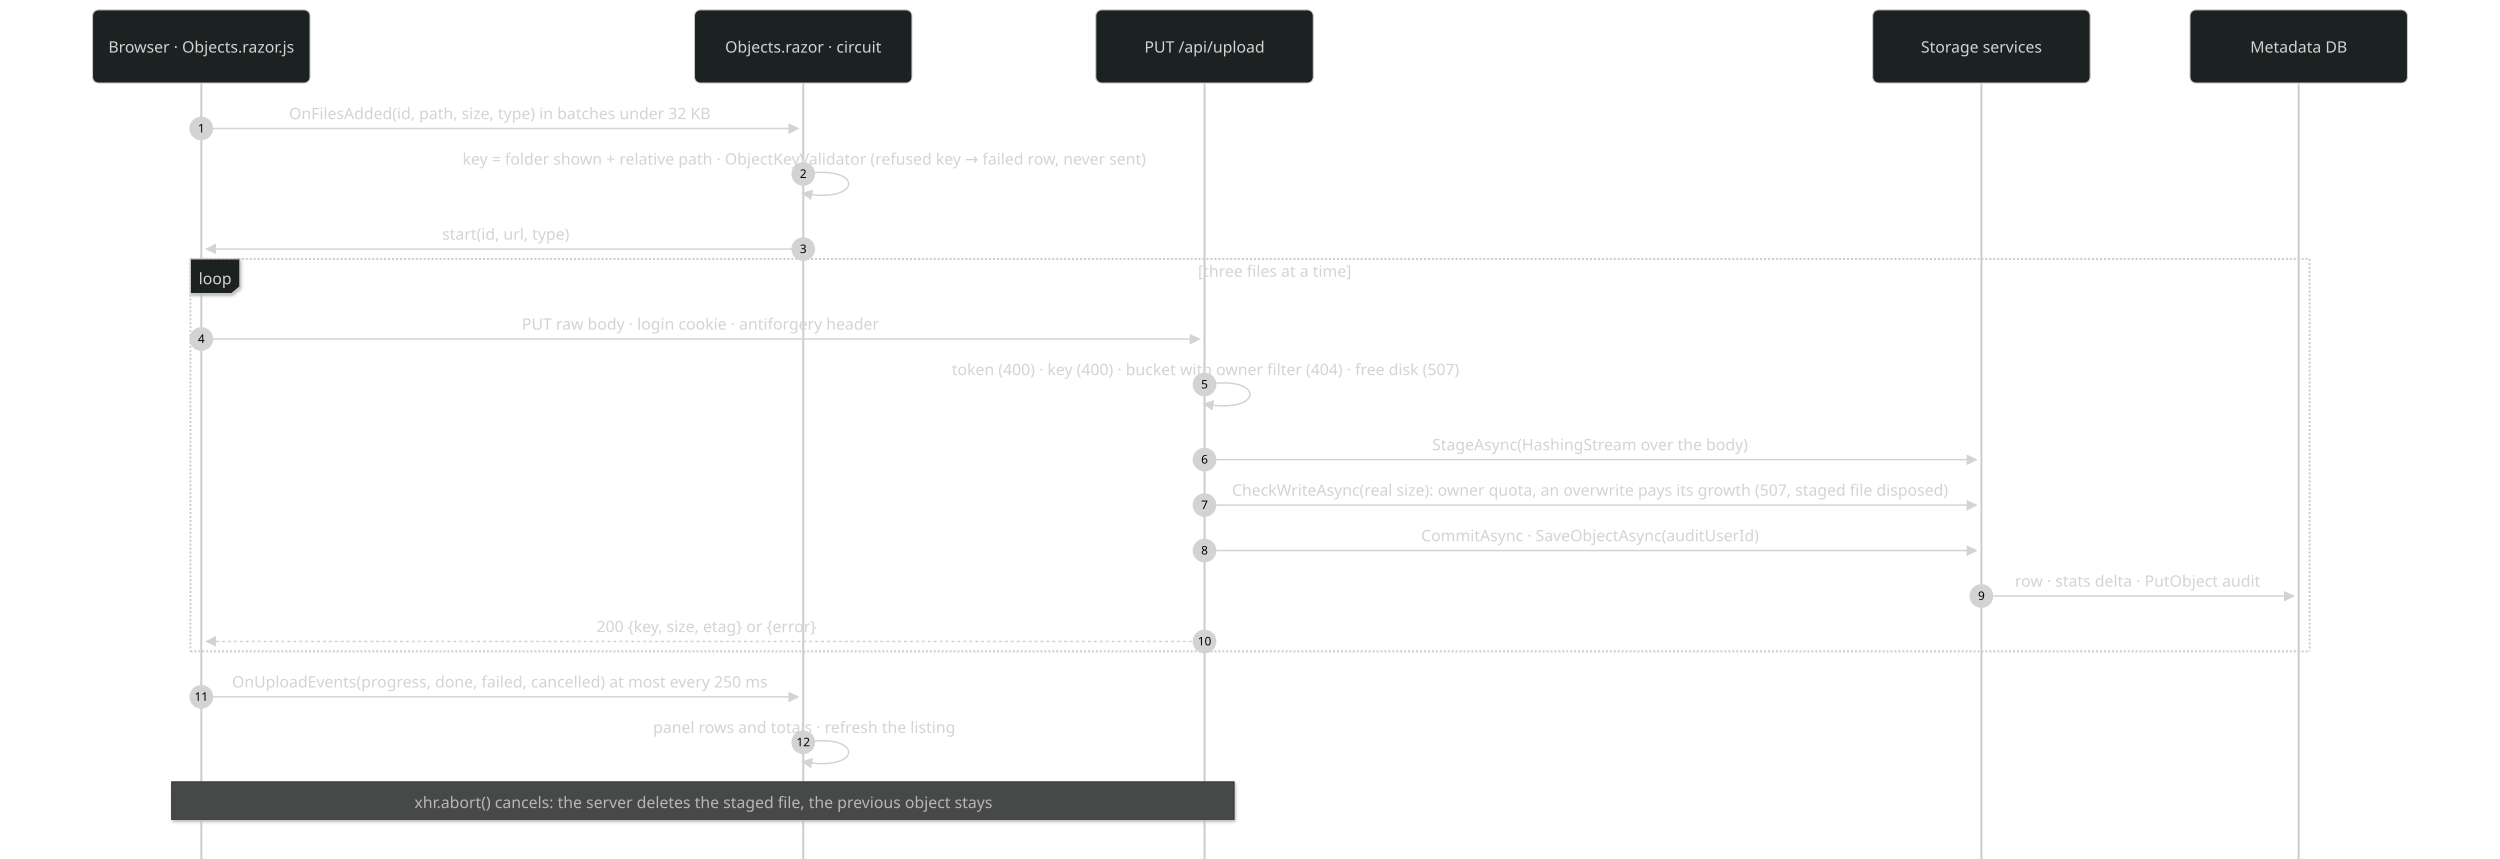
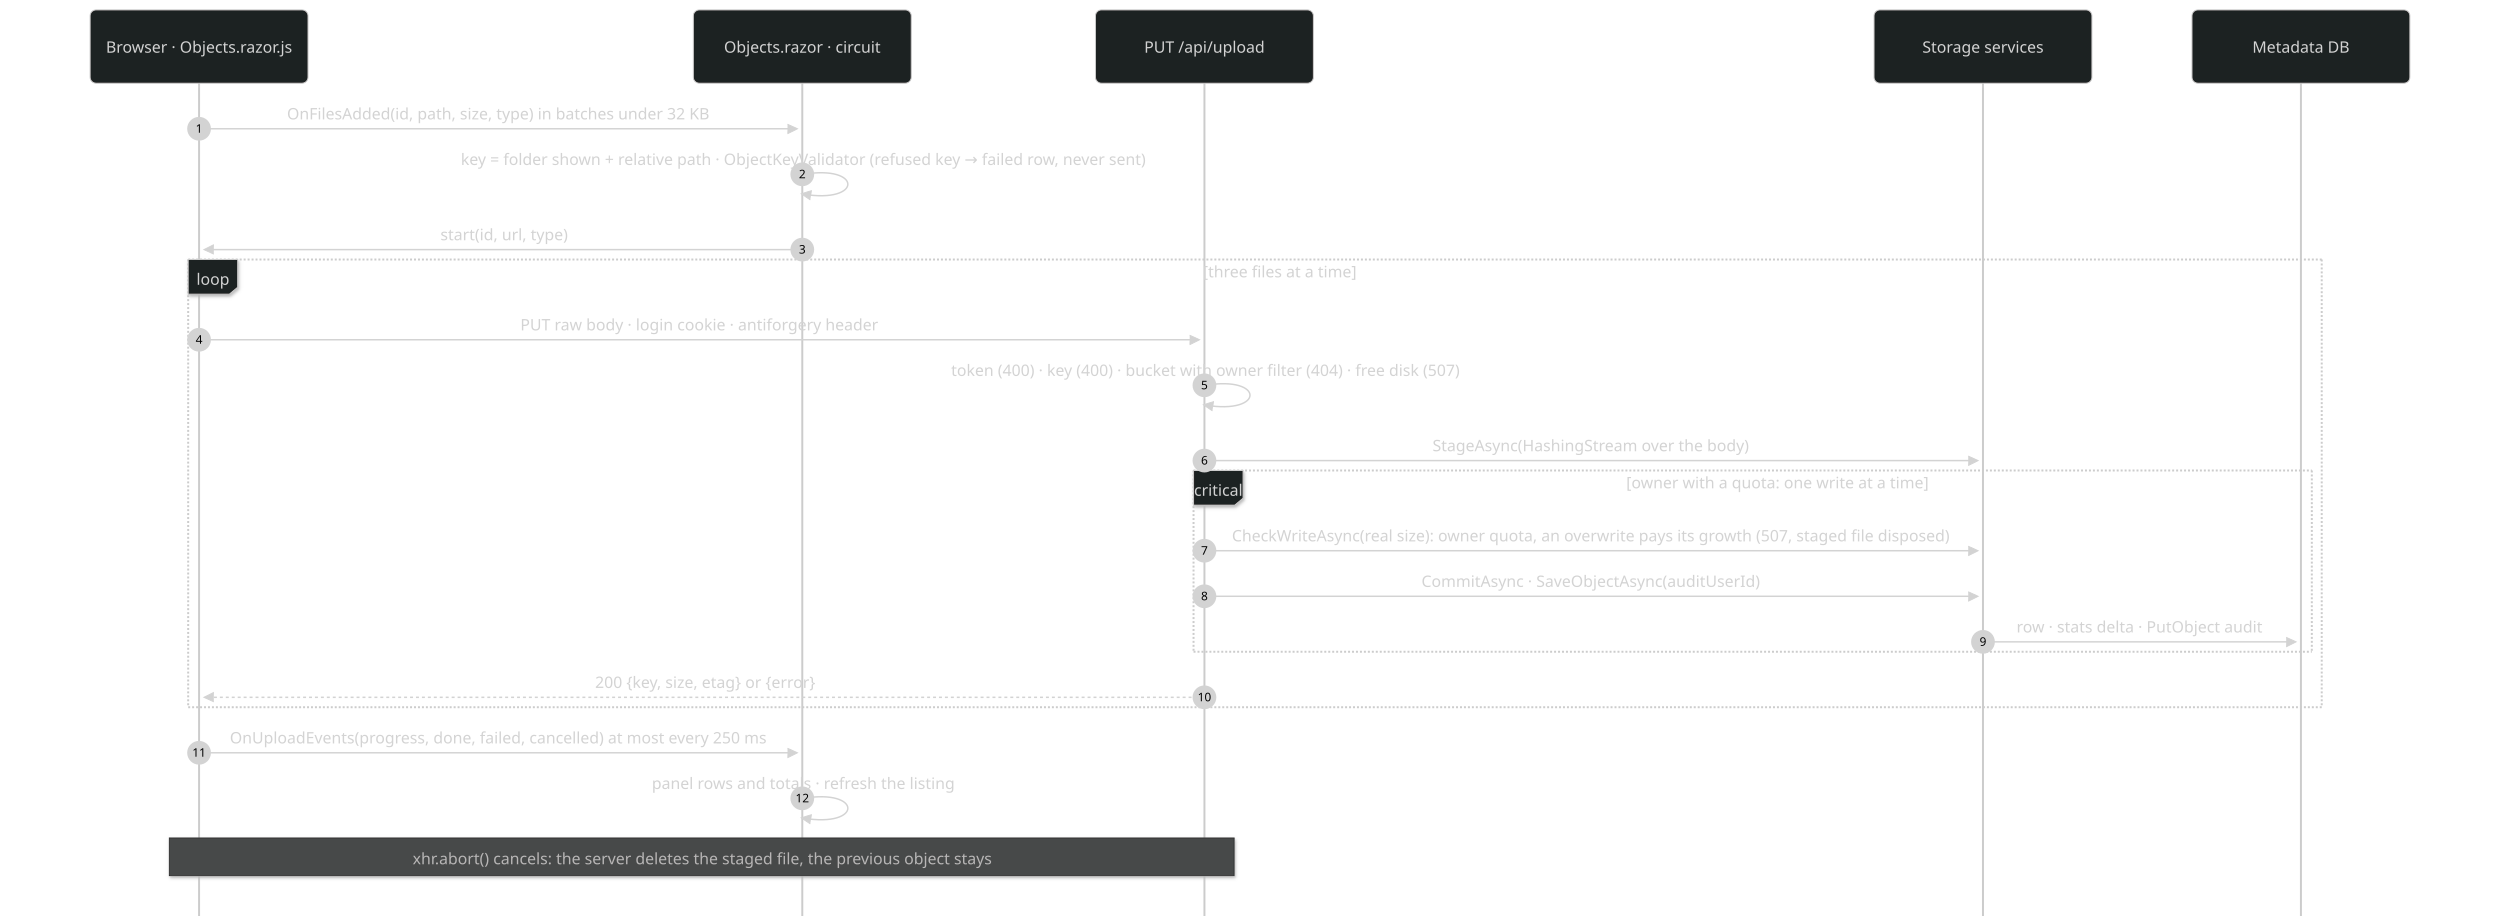
- <svg xmlns="http://www.w3.org/2000/svg" id="my-svg" width="2442" height="839" viewBox="-50 -10 2442 869" role="graphics-document document" aria-roledescription="sequence" style="background-color: rgb(13, 17, 23);">
+ <svg xmlns="http://www.w3.org/2000/svg" id="my-svg" width="2442" height="894" viewBox="-50 -10 2442 924" role="graphics-document document" aria-roledescription="sequence" style="background-color: rgb(13, 17, 23);">
  <g>
    <line id="actor4" x1="2232" y1="74" x2="2232" y2="2000" class="actor-line 200" stroke-width="0.5px" stroke="#999" name="DB" data-et="life-line" data-id="DB" />
    <g id="root-4" data-look="neo" data-et="participant" data-type="participant" data-id="DB">
      <rect x="2122" y="0" fill="#eaeaea" stroke="#666" width="220" height="74" name="DB" rx="6" ry="6" class="actor actor-top" data-look="neo" filter="url(#my-svg-drop-shadow)" />
      <text x="2232" y="37" dominant-baseline="central" alignment-baseline="central" class="actor actor-box" style="text-anchor: middle; font-size: 16px; font-weight: 400; font-family: system-ui, sans-serif;">
        <tspan x="2232" dy="0">Metadata DB</tspan>
      </text>
    </g>
  </g>
  <g>
    <line id="actor3" x1="1911" y1="74" x2="1911" y2="2000" class="actor-line 200" stroke-width="0.5px" stroke="#999" name="S" data-et="life-line" data-id="S" />
    <g id="root-3" data-look="neo" data-et="participant" data-type="participant" data-id="S">
      <rect x="1801" y="0" fill="#eaeaea" stroke="#666" width="220" height="74" name="S" rx="6" ry="6" class="actor actor-top" data-look="neo" filter="url(#my-svg-drop-shadow)" />
      <text x="1911" y="37" dominant-baseline="central" alignment-baseline="central" class="actor actor-box" style="text-anchor: middle; font-size: 16px; font-weight: 400; font-family: system-ui, sans-serif;">
        <tspan x="1911" dy="0">Storage services</tspan>
      </text>
    </g>
  </g>
  <g>
    <line id="actor2" x1="1125" y1="74" x2="1125" y2="2000" class="actor-line 200" stroke-width="0.5px" stroke="#999" name="U" data-et="life-line" data-id="U" />
    <g id="root-2" data-look="neo" data-et="participant" data-type="participant" data-id="U">
      <rect x="1015" y="0" fill="#eaeaea" stroke="#666" width="220" height="74" name="U" rx="6" ry="6" class="actor actor-top" data-look="neo" filter="url(#my-svg-drop-shadow)" />
      <text x="1125" y="37" dominant-baseline="central" alignment-baseline="central" class="actor actor-box" style="text-anchor: middle; font-size: 16px; font-weight: 400; font-family: system-ui, sans-serif;">
        <tspan x="1125" dy="0">PUT /api/upload</tspan>
      </text>
    </g>
  </g>
  <g>
    <line id="actor1" x1="719" y1="74" x2="719" y2="2000" class="actor-line 200" stroke-width="0.5px" stroke="#999" name="P" data-et="life-line" data-id="P" />
    <g id="root-1" data-look="neo" data-et="participant" data-type="participant" data-id="P">
      <rect x="609" y="0" fill="#eaeaea" stroke="#666" width="220" height="74" name="P" rx="6" ry="6" class="actor actor-top" data-look="neo" filter="url(#my-svg-drop-shadow)" />
      <text x="719" y="37" dominant-baseline="central" alignment-baseline="central" class="actor actor-box" style="text-anchor: middle; font-size: 16px; font-weight: 400; font-family: system-ui, sans-serif;">
        <tspan x="719" dy="0">Objects.razor · circuit</tspan>
      </text>
    </g>
  </g>
  <g>
    <line id="actor0" x1="110" y1="74" x2="110" y2="2000" class="actor-line 200" stroke-width="0.5px" stroke="#999" name="B" data-et="life-line" data-id="B" />
    <g id="root-0" data-look="neo" data-et="participant" data-type="participant" data-id="B">
      <rect x="0" y="0" fill="#eaeaea" stroke="#666" width="220" height="74" name="B" rx="6" ry="6" class="actor actor-top" data-look="neo" filter="url(#my-svg-drop-shadow)" />
      <text x="110" y="37" dominant-baseline="central" alignment-baseline="central" class="actor actor-box" style="text-anchor: middle; font-size: 16px; font-weight: 400; font-family: system-ui, sans-serif;">
        <tspan x="110" dy="0">Browser · Objects.razor.js</tspan>
      </text>
    </g>
  </g>
  <style>#my-svg{font-size:16px;fill:#ccc;}@keyframes edge-animation-frame{from{stroke-dashoffset:0;}}@keyframes dash{to{stroke-dashoffset:0;}}#my-svg .edge-animation-slow{stroke-dasharray:9,5!important;stroke-dashoffset:900;animation:dash 50s linear infinite;stroke-linecap:round;}#my-svg .edge-animation-fast{stroke-dasharray:9,5!important;stroke-dashoffset:900;animation:dash 20s linear infinite;stroke-linecap:round;}#my-svg .error-icon{fill:#a44141;}#my-svg .error-text{fill:#ddd;stroke:#ddd;}#my-svg .edge-thickness-normal{stroke-width:1px;}#my-svg .edge-thickness-thick{stroke-width:3.5px;}#my-svg .edge-pattern-solid{stroke-dasharray:0;}#my-svg .edge-thickness-invisible{stroke-width:0;fill:none;}#my-svg .edge-pattern-dashed{stroke-dasharray:3;}#my-svg .edge-pattern-dotted{stroke-dasharray:2;}#my-svg .marker{fill:lightgrey;stroke:lightgrey;}#my-svg .marker.cross{stroke:lightgrey;}#my-svg svg{font-size:16px;}#my-svg p{margin:0;}#my-svg .actor{stroke:#ccc;fill:#1f2020;stroke-width:1;}#my-svg rect.actor.outer-path[data-look="neo"]{filter:drop-shadow( 1px 2px 2px rgba(185,185,185,1));}#my-svg rect.note[data-look="neo"]{stroke:hsl(180, 0%, 18.353%);fill:hsl(180, 1.587%, 28.353%);filter:drop-shadow( 1px 2px 2px rgba(185,185,185,1));}#my-svg text.actor&gt;tspan{fill:lightgrey;stroke:none;}#my-svg .actor-line{stroke:#ccc;}#my-svg .innerArc{stroke-width:1.5;stroke-dasharray:none;}#my-svg .messageLine0{stroke-width:1.5;stroke-dasharray:none;stroke:lightgrey;}#my-svg .messageLine1{stroke-width:1.5;stroke-dasharray:2,2;stroke:lightgrey;}#my-svg [id$="-arrowhead"] path{fill:lightgrey;stroke:lightgrey;}#my-svg .sequenceNumber{fill:black;}#my-svg [id$="-sequencenumber"]{fill:lightgrey;}#my-svg [id$="-crosshead"] path{fill:lightgrey;stroke:lightgrey;}#my-svg .messageText{fill:lightgrey;stroke:none;}#my-svg .labelBox{stroke:#ccc;fill:#1f2020;filter:drop-shadow( 1px 2px 2px rgba(185,185,185,1));}#my-svg .labelText,#my-svg .labelText&gt;tspan{fill:lightgrey;stroke:none;}#my-svg .loopText,#my-svg .loopText&gt;tspan{fill:lightgrey;stroke:none;}#my-svg .sectionTitle,#my-svg .sectionTitle&gt;tspan{fill:lightgrey;stroke:none;}#my-svg .loopLine{stroke-width:2px;stroke-dasharray:2,2;stroke:#ccc;fill:#ccc;}#my-svg .note{stroke:hsl(180, 0%, 18.353%);fill:hsl(180, 1.587%, 28.353%);}#my-svg .noteText,#my-svg .noteText&gt;tspan{fill:rgb(183.848, 181.552, 181.552);stroke:none;}#my-svg .activation0{fill:hsl(180, 1.587%, 28.353%);stroke:#ccc;}#my-svg .activation1{fill:hsl(180, 1.587%, 28.353%);stroke:#ccc;}#my-svg .activation2{fill:hsl(180, 1.587%, 28.353%);stroke:#ccc;}#my-svg .actorPopupMenu{position:absolute;}#my-svg .actorPopupMenuPanel{position:absolute;fill:#1f2020;box-shadow:0px 8px 16px 0px rgba(0,0,0,0.2);filter:drop-shadow(3px 5px 2px rgb(0 0 0 / 0.4));}#my-svg .actor-man circle,#my-svg line{fill:#1f2020;stroke-width:2px;}#my-svg g rect.rect{filter:drop-shadow( 1px 2px 2px rgba(185,185,185,1));stroke:#ccc;}#my-svg .node .neo-node{stroke:#ccc;}#my-svg [data-look="neo"].node rect,#my-svg [data-look="neo"].cluster rect,#my-svg [data-look="neo"].node polygon{stroke:url(#my-svg-gradient);filter:drop-shadow( 1px 2px 2px rgba(185,185,185,1));}#my-svg [data-look="neo"].swimlane.cluster rect{filter:none;}#my-svg [data-look="neo"].node path{stroke:url(#my-svg-gradient);stroke-width:1px;}#my-svg [data-look="neo"].node .outer-path{filter:drop-shadow( 1px 2px 2px rgba(185,185,185,1));}#my-svg [data-look="neo"].node .neo-line path{stroke:#ccc;filter:none;}#my-svg [data-look="neo"].node circle{stroke:url(#my-svg-gradient);filter:drop-shadow( 1px 2px 2px rgba(185,185,185,1));}#my-svg [data-look="neo"].node circle .state-start{fill:#000000;}#my-svg [data-look="neo"].icon-shape .icon{fill:url(#my-svg-gradient);filter:drop-shadow( 1px 2px 2px rgba(185,185,185,1));}#my-svg [data-look="neo"].icon-shape .icon-neo path{stroke:url(#my-svg-gradient);filter:drop-shadow( 1px 2px 2px rgba(185,185,185,1));}#my-svg :root{--mermaid-font-family:system-ui,sans-serif;}</style>
  <g />
  <defs>
    <symbol id="my-svg-computer" width="24" height="24">
      <path transform="scale(.5)" d="M2 2v13h20v-13h-20zm18 11h-16v-9h16v9zm-10.228 6l.466-1h3.524l.467 1h-4.457zm14.228 3h-24l2-6h2.104l-1.33 4h18.45l-1.297-4h2.073l2 6zm-5-10h-14v-7h14v7z" />
    </symbol>
  </defs>
  <defs>
    <symbol id="my-svg-database" fill-rule="evenodd" clip-rule="evenodd">
      <path transform="scale(.5)" d="M12.258.001l.256.004.255.005.253.008.251.01.249.012.247.015.246.016.242.019.241.02.239.023.236.024.233.027.231.028.229.031.225.032.223.034.22.036.217.038.214.04.211.041.208.043.205.045.201.046.198.048.194.05.191.051.187.053.183.054.18.056.175.057.172.059.168.06.163.061.16.063.155.064.15.066.074.033.073.033.071.034.07.034.069.035.068.035.067.035.066.035.064.036.064.036.062.036.06.036.06.037.058.037.058.037.055.038.055.038.053.038.052.038.051.039.05.039.048.039.047.039.045.04.044.04.043.04.041.04.04.041.039.041.037.041.036.041.034.041.033.042.032.042.03.042.029.042.027.042.026.043.024.043.023.043.021.043.02.043.018.044.017.043.015.044.013.044.012.044.011.045.009.044.007.045.006.045.004.045.002.045.001.045v17l-.001.045-.002.045-.004.045-.006.045-.007.045-.009.044-.011.045-.012.044-.013.044-.015.044-.017.043-.018.044-.02.043-.021.043-.023.043-.024.043-.026.043-.027.042-.029.042-.03.042-.032.042-.033.042-.034.041-.036.041-.037.041-.039.041-.04.041-.041.04-.043.04-.044.04-.045.04-.047.039-.048.039-.05.039-.051.039-.052.038-.053.038-.055.038-.055.038-.058.037-.058.037-.06.037-.06.036-.062.036-.064.036-.064.036-.066.035-.067.035-.068.035-.069.035-.07.034-.071.034-.073.033-.074.033-.15.066-.155.064-.16.063-.163.061-.168.06-.172.059-.175.057-.18.056-.183.054-.187.053-.191.051-.194.05-.198.048-.201.046-.205.045-.208.043-.211.041-.214.04-.217.038-.22.036-.223.034-.225.032-.229.031-.231.028-.233.027-.236.024-.239.023-.241.02-.242.019-.246.016-.247.015-.249.012-.251.01-.253.008-.255.005-.256.004-.258.001-.258-.001-.256-.004-.255-.005-.253-.008-.251-.01-.249-.012-.247-.015-.245-.016-.243-.019-.241-.02-.238-.023-.236-.024-.234-.027-.231-.028-.228-.031-.226-.032-.223-.034-.22-.036-.217-.038-.214-.04-.211-.041-.208-.043-.204-.045-.201-.046-.198-.048-.195-.05-.19-.051-.187-.053-.184-.054-.179-.056-.176-.057-.172-.059-.167-.06-.164-.061-.159-.063-.155-.064-.151-.066-.074-.033-.072-.033-.072-.034-.07-.034-.069-.035-.068-.035-.067-.035-.066-.035-.064-.036-.063-.036-.062-.036-.061-.036-.06-.037-.058-.037-.057-.037-.056-.038-.055-.038-.053-.038-.052-.038-.051-.039-.049-.039-.049-.039-.046-.039-.046-.04-.044-.04-.043-.04-.041-.04-.04-.041-.039-.041-.037-.041-.036-.041-.034-.041-.033-.042-.032-.042-.03-.042-.029-.042-.027-.042-.026-.043-.024-.043-.023-.043-.021-.043-.02-.043-.018-.044-.017-.043-.015-.044-.013-.044-.012-.044-.011-.045-.009-.044-.007-.045-.006-.045-.004-.045-.002-.045-.001-.045v-17l.001-.045.002-.045.004-.045.006-.045.007-.045.009-.044.011-.045.012-.044.013-.044.015-.044.017-.043.018-.044.02-.043.021-.043.023-.043.024-.043.026-.043.027-.042.029-.042.03-.042.032-.042.033-.042.034-.041.036-.041.037-.041.039-.041.04-.041.041-.04.043-.04.044-.04.046-.04.046-.039.049-.039.049-.039.051-.039.052-.038.053-.038.055-.038.056-.038.057-.037.058-.037.06-.037.061-.036.062-.036.063-.036.064-.036.066-.035.067-.035.068-.035.069-.035.07-.034.072-.034.072-.033.074-.033.151-.066.155-.064.159-.063.164-.061.167-.06.172-.059.176-.057.179-.056.184-.054.187-.053.19-.051.195-.05.198-.048.201-.046.204-.045.208-.043.211-.041.214-.04.217-.038.22-.036.223-.034.226-.032.228-.031.231-.028.234-.027.236-.024.238-.023.241-.02.243-.019.245-.016.247-.015.249-.012.251-.01.253-.008.255-.005.256-.004.258-.001.258.001zm-9.258 20.499v.01l.001.021.003.021.004.022.005.021.006.022.007.022.009.023.01.022.011.023.012.023.013.023.015.023.016.024.017.023.018.024.019.024.021.024.022.025.023.024.024.025.052.049.056.05.061.051.066.051.07.051.075.051.079.052.084.052.088.052.092.052.097.052.102.051.105.052.11.052.114.051.119.051.123.051.127.05.131.05.135.05.139.048.144.049.147.047.152.047.155.047.16.045.163.045.167.043.171.043.176.041.178.041.183.039.187.039.19.037.194.035.197.035.202.033.204.031.209.03.212.029.216.027.219.025.222.024.226.021.23.02.233.018.236.016.24.015.243.012.246.01.249.008.253.005.256.004.259.001.26-.001.257-.004.254-.005.25-.008.247-.011.244-.012.241-.014.237-.016.233-.018.231-.021.226-.021.224-.024.22-.026.216-.027.212-.028.21-.031.205-.031.202-.034.198-.034.194-.036.191-.037.187-.039.183-.04.179-.04.175-.042.172-.043.168-.044.163-.045.16-.046.155-.046.152-.047.148-.048.143-.049.139-.049.136-.05.131-.05.126-.05.123-.051.118-.052.114-.051.11-.052.106-.052.101-.052.096-.052.092-.052.088-.053.083-.051.079-.052.074-.052.07-.051.065-.051.06-.051.056-.05.051-.05.023-.024.023-.025.021-.024.02-.024.019-.024.018-.024.017-.024.015-.023.014-.024.013-.023.012-.023.01-.023.01-.022.008-.022.006-.022.006-.022.004-.022.004-.021.001-.021.001-.021v-4.127l-.077.055-.08.053-.083.054-.085.053-.087.052-.09.052-.093.051-.095.05-.097.05-.1.049-.102.049-.105.048-.106.047-.109.047-.111.046-.114.045-.115.045-.118.044-.12.043-.122.042-.124.042-.126.041-.128.04-.13.04-.132.038-.134.038-.135.037-.138.037-.139.035-.142.035-.143.034-.144.033-.147.032-.148.031-.15.03-.151.03-.153.029-.154.027-.156.027-.158.026-.159.025-.161.024-.162.023-.163.022-.165.021-.166.02-.167.019-.169.018-.169.017-.171.016-.173.015-.173.014-.175.013-.175.012-.177.011-.178.01-.179.008-.179.008-.181.006-.182.005-.182.004-.184.003-.184.002h-.37l-.184-.002-.184-.003-.182-.004-.182-.005-.181-.006-.179-.008-.179-.008-.178-.01-.176-.011-.176-.012-.175-.013-.173-.014-.172-.015-.171-.016-.17-.017-.169-.018-.167-.019-.166-.02-.165-.021-.163-.022-.162-.023-.161-.024-.159-.025-.157-.026-.156-.027-.155-.027-.153-.029-.151-.03-.15-.03-.148-.031-.146-.032-.145-.033-.143-.034-.141-.035-.14-.035-.137-.037-.136-.037-.134-.038-.132-.038-.13-.04-.128-.04-.126-.041-.124-.042-.122-.042-.12-.044-.117-.043-.116-.045-.113-.045-.112-.046-.109-.047-.106-.047-.105-.048-.102-.049-.1-.049-.097-.05-.095-.05-.093-.052-.09-.051-.087-.052-.085-.053-.083-.054-.08-.054-.077-.054v4.127zm0-5.654v.011l.001.021.003.021.004.021.005.022.006.022.007.022.009.022.01.022.011.023.012.023.013.023.015.024.016.023.017.024.018.024.019.024.021.024.022.024.023.025.024.024.052.05.056.05.061.05.066.051.07.051.075.052.079.051.084.052.088.052.092.052.097.052.102.052.105.052.11.051.114.051.119.052.123.05.127.051.131.05.135.049.139.049.144.048.147.048.152.047.155.046.16.045.163.045.167.044.171.042.176.042.178.04.183.04.187.038.19.037.194.036.197.034.202.033.204.032.209.03.212.028.216.027.219.025.222.024.226.022.23.02.233.018.236.016.24.014.243.012.246.01.249.008.253.006.256.003.259.001.26-.001.257-.003.254-.006.25-.008.247-.01.244-.012.241-.015.237-.016.233-.018.231-.02.226-.022.224-.024.22-.025.216-.027.212-.029.21-.03.205-.032.202-.033.198-.035.194-.036.191-.037.187-.039.183-.039.179-.041.175-.042.172-.043.168-.044.163-.045.16-.045.155-.047.152-.047.148-.048.143-.048.139-.05.136-.049.131-.05.126-.051.123-.051.118-.051.114-.052.11-.052.106-.052.101-.052.096-.052.092-.052.088-.052.083-.052.079-.052.074-.051.07-.052.065-.051.06-.05.056-.051.051-.049.023-.025.023-.024.021-.025.02-.024.019-.024.018-.024.017-.024.015-.023.014-.023.013-.024.012-.022.01-.023.01-.023.008-.022.006-.022.006-.022.004-.021.004-.022.001-.021.001-.021v-4.139l-.077.054-.08.054-.083.054-.085.052-.087.053-.09.051-.093.051-.095.051-.097.05-.1.049-.102.049-.105.048-.106.047-.109.047-.111.046-.114.045-.115.044-.118.044-.12.044-.122.042-.124.042-.126.041-.128.04-.13.039-.132.039-.134.038-.135.037-.138.036-.139.036-.142.035-.143.033-.144.033-.147.033-.148.031-.15.03-.151.03-.153.028-.154.028-.156.027-.158.026-.159.025-.161.024-.162.023-.163.022-.165.021-.166.02-.167.019-.169.018-.169.017-.171.016-.173.015-.173.014-.175.013-.175.012-.177.011-.178.009-.179.009-.179.007-.181.007-.182.005-.182.004-.184.003-.184.002h-.37l-.184-.002-.184-.003-.182-.004-.182-.005-.181-.007-.179-.007-.179-.009-.178-.009-.176-.011-.176-.012-.175-.013-.173-.014-.172-.015-.171-.016-.17-.017-.169-.018-.167-.019-.166-.02-.165-.021-.163-.022-.162-.023-.161-.024-.159-.025-.157-.026-.156-.027-.155-.028-.153-.028-.151-.03-.15-.03-.148-.031-.146-.033-.145-.033-.143-.033-.141-.035-.14-.036-.137-.036-.136-.037-.134-.038-.132-.039-.13-.039-.128-.04-.126-.041-.124-.042-.122-.043-.12-.043-.117-.044-.116-.044-.113-.046-.112-.046-.109-.046-.106-.047-.105-.048-.102-.049-.1-.049-.097-.05-.095-.051-.093-.051-.09-.051-.087-.053-.085-.052-.083-.054-.08-.054-.077-.054v4.139zm0-5.666v.011l.001.02.003.022.004.021.005.022.006.021.007.022.009.023.01.022.011.023.012.023.013.023.015.023.016.024.017.024.018.023.019.024.021.025.022.024.023.024.024.025.052.05.056.05.061.05.066.051.07.051.075.052.079.051.084.052.088.052.092.052.097.052.102.052.105.051.11.052.114.051.119.051.123.051.127.05.131.05.135.05.139.049.144.048.147.048.152.047.155.046.16.045.163.045.167.043.171.043.176.042.178.04.183.04.187.038.19.037.194.036.197.034.202.033.204.032.209.03.212.028.216.027.219.025.222.024.226.021.23.02.233.018.236.017.24.014.243.012.246.01.249.008.253.006.256.003.259.001.26-.001.257-.003.254-.006.25-.008.247-.01.244-.013.241-.014.237-.016.233-.018.231-.02.226-.022.224-.024.22-.025.216-.027.212-.029.21-.03.205-.032.202-.033.198-.035.194-.036.191-.037.187-.039.183-.039.179-.041.175-.042.172-.043.168-.044.163-.045.16-.045.155-.047.152-.047.148-.048.143-.049.139-.049.136-.049.131-.051.126-.05.123-.051.118-.052.114-.051.11-.052.106-.052.101-.052.096-.052.092-.052.088-.052.083-.052.079-.052.074-.052.07-.051.065-.051.06-.051.056-.05.051-.049.023-.025.023-.025.021-.024.02-.024.019-.024.018-.024.017-.024.015-.023.014-.024.013-.023.012-.023.01-.022.01-.023.008-.022.006-.022.006-.022.004-.022.004-.021.001-.021.001-.021v-4.153l-.077.054-.08.054-.083.053-.085.053-.087.053-.09.051-.093.051-.095.051-.097.05-.1.049-.102.048-.105.048-.106.048-.109.046-.111.046-.114.046-.115.044-.118.044-.12.043-.122.043-.124.042-.126.041-.128.04-.13.039-.132.039-.134.038-.135.037-.138.036-.139.036-.142.034-.143.034-.144.033-.147.032-.148.032-.15.03-.151.03-.153.028-.154.028-.156.027-.158.026-.159.024-.161.024-.162.023-.163.023-.165.021-.166.02-.167.019-.169.018-.169.017-.171.016-.173.015-.173.014-.175.013-.175.012-.177.01-.178.01-.179.009-.179.007-.181.006-.182.006-.182.004-.184.003-.184.001-.185.001-.185-.001-.184-.001-.184-.003-.182-.004-.182-.006-.181-.006-.179-.007-.179-.009-.178-.01-.176-.01-.176-.012-.175-.013-.173-.014-.172-.015-.171-.016-.17-.017-.169-.018-.167-.019-.166-.02-.165-.021-.163-.023-.162-.023-.161-.024-.159-.024-.157-.026-.156-.027-.155-.028-.153-.028-.151-.03-.15-.03-.148-.032-.146-.032-.145-.033-.143-.034-.141-.034-.14-.036-.137-.036-.136-.037-.134-.038-.132-.039-.13-.039-.128-.041-.126-.041-.124-.041-.122-.043-.12-.043-.117-.044-.116-.044-.113-.046-.112-.046-.109-.046-.106-.048-.105-.048-.102-.048-.1-.05-.097-.049-.095-.051-.093-.051-.09-.052-.087-.052-.085-.053-.083-.053-.08-.054-.077-.054v4.153zm8.74-8.179l-.257.004-.254.005-.25.008-.247.011-.244.012-.241.014-.237.016-.233.018-.231.021-.226.022-.224.023-.22.026-.216.027-.212.028-.21.031-.205.032-.202.033-.198.034-.194.036-.191.038-.187.038-.183.04-.179.041-.175.042-.172.043-.168.043-.163.045-.16.046-.155.046-.152.048-.148.048-.143.048-.139.049-.136.05-.131.05-.126.051-.123.051-.118.051-.114.052-.11.052-.106.052-.101.052-.096.052-.092.052-.088.052-.083.052-.079.052-.074.051-.07.052-.065.051-.06.05-.056.05-.051.05-.023.025-.023.024-.021.024-.02.025-.019.024-.018.024-.017.023-.015.024-.014.023-.013.023-.012.023-.01.023-.01.022-.008.022-.006.023-.006.021-.004.022-.004.021-.001.021-.001.021.001.021.001.021.004.021.004.022.006.021.006.023.008.022.01.022.01.023.012.023.013.023.014.023.015.024.017.023.018.024.019.024.02.025.021.024.023.024.023.025.051.05.056.05.06.05.065.051.07.052.074.051.079.052.083.052.088.052.092.052.096.052.101.052.106.052.11.052.114.052.118.051.123.051.126.051.131.05.136.05.139.049.143.048.148.048.152.048.155.046.16.046.163.045.168.043.172.043.175.042.179.041.183.04.187.038.191.038.194.036.198.034.202.033.205.032.21.031.212.028.216.027.22.026.224.023.226.022.231.021.233.018.237.016.241.014.244.012.247.011.25.008.254.005.257.004.26.001.26-.001.257-.004.254-.005.25-.008.247-.011.244-.012.241-.014.237-.016.233-.018.231-.021.226-.022.224-.023.22-.026.216-.027.212-.028.21-.031.205-.032.202-.033.198-.034.194-.036.191-.038.187-.038.183-.04.179-.041.175-.042.172-.043.168-.043.163-.045.16-.046.155-.046.152-.048.148-.048.143-.048.139-.049.136-.05.131-.05.126-.051.123-.051.118-.051.114-.052.11-.052.106-.052.101-.052.096-.052.092-.052.088-.052.083-.052.079-.052.074-.051.07-.052.065-.051.06-.05.056-.05.051-.05.023-.025.023-.024.021-.024.02-.025.019-.024.018-.024.017-.023.015-.024.014-.023.013-.023.012-.023.01-.023.01-.022.008-.022.006-.023.006-.021.004-.022.004-.021.001-.021.001-.021-.001-.021-.001-.021-.004-.021-.004-.022-.006-.021-.006-.023-.008-.022-.01-.022-.01-.023-.012-.023-.013-.023-.014-.023-.015-.024-.017-.023-.018-.024-.019-.024-.02-.025-.021-.024-.023-.024-.023-.025-.051-.05-.056-.05-.06-.05-.065-.051-.07-.052-.074-.051-.079-.052-.083-.052-.088-.052-.092-.052-.096-.052-.101-.052-.106-.052-.11-.052-.114-.052-.118-.051-.123-.051-.126-.051-.131-.05-.136-.05-.139-.049-.143-.048-.148-.048-.152-.048-.155-.046-.16-.046-.163-.045-.168-.043-.172-.043-.175-.042-.179-.041-.183-.04-.187-.038-.191-.038-.194-.036-.198-.034-.202-.033-.205-.032-.21-.031-.212-.028-.216-.027-.22-.026-.224-.023-.226-.022-.231-.021-.233-.018-.237-.016-.241-.014-.244-.012-.247-.011-.25-.008-.254-.005-.257-.004-.26-.001-.26.001z" />
    </symbol>
  </defs>
  <defs>
    <symbol id="my-svg-clock" width="24" height="24">
      <path transform="scale(.5)" d="M12 2c5.514 0 10 4.486 10 10s-4.486 10-10 10-10-4.486-10-10 4.486-10 10-10zm0-2c-6.627 0-12 5.373-12 12s5.373 12 12 12 12-5.373 12-12-5.373-12-12-12zm5.848 12.459c.202.038.202.333.001.372-1.907.361-6.045 1.111-6.547 1.111-.719 0-1.301-.582-1.301-1.301 0-.512.77-5.447 1.125-7.445.034-.192.312-.181.343.014l.985 6.238 5.394 1.011z" />
    </symbol>
  </defs>
  <defs>
    <marker id="my-svg-arrowhead" refX="7.9" refY="5" markerUnits="userSpaceOnUse" markerWidth="12" markerHeight="12" orient="auto-start-reverse">
      <path d="M -1 0 L 10 5 L 0 10 z" />
    </marker>
  </defs>
  <defs>
    <marker id="my-svg-crosshead" markerWidth="15" markerHeight="8" orient="auto" refX="4" refY="4.5">
      <path fill="none" stroke="#000000" stroke-width="1pt" d="M 1,2 L 6,7 M 6,2 L 1,7" style="stroke-dasharray: 0, 0;" />
    </marker>
  </defs>
  <defs>
    <marker id="my-svg-filled-head" refX="15.5" refY="7" markerWidth="20" markerHeight="28" orient="auto">
      <path d="M 18,7 L9,13 L14,7 L9,1 Z" />
    </marker>
  </defs>
  <defs>
    <marker id="my-svg-sequencenumber" refX="15" refY="15" markerWidth="60" markerHeight="40" orient="auto">
      <circle cx="15" cy="15" r="6" />
    </marker>
  </defs>
  <defs>
    <marker id="my-svg-solidTopArrowHead" refX="7.9" refY="7.25" markerUnits="userSpaceOnUse" markerWidth="12" markerHeight="12" orient="auto-start-reverse">
      <path d="M 0 0 L 10 8 L 0 8 z" />
    </marker>
  </defs>
  <defs>
    <marker id="my-svg-solidBottomArrowHead" refX="7.9" refY="0.75" markerUnits="userSpaceOnUse" markerWidth="12" markerHeight="12" orient="auto-start-reverse">
      <path d="M 0 0 L 10 0 L 0 8 z" />
    </marker>
  </defs>
  <defs>
    <marker id="my-svg-stickTopArrowHead" refX="7.5" refY="7" markerUnits="userSpaceOnUse" markerWidth="12" markerHeight="12" orient="auto-start-reverse">
      <path d="M 0 0 L 7 7" stroke="black" stroke-width="1.5" fill="none" />
    </marker>
  </defs>
  <defs>
    <marker id="my-svg-stickBottomArrowHead" refX="7.5" refY="0" markerUnits="userSpaceOnUse" markerWidth="12" markerHeight="12" orient="auto-start-reverse">
      <path d="M 0 7 L 7 0" stroke="black" stroke-width="1.5" fill="none" />
    </marker>
  </defs>
  <defs>
    <filter id="my-svg-drop-shadow" height="130%" width="130%">
      <feDropShadow dx="4" dy="4" stdDeviation="0" flood-opacity="0.06" flood-color="#FFFFFF" />
    </filter>
  </defs>
  <g data-et="control-structure" data-id="i12">
-     <line x1="99" y1="252" x2="2243" y2="252" class="loopLine" />
-     <line x1="2243" y1="252" x2="2243" y2="649" class="loopLine" />
-     <line x1="99" y1="649" x2="2243" y2="649" class="loopLine" />
-     <line x1="99" y1="252" x2="99" y2="649" class="loopLine" />
+     <line x1="1114" y1="465" x2="2243" y2="465" class="loopLine" />
+     <line x1="2243" y1="465" x2="2243" y2="648" class="loopLine" />
+     <line x1="1114" y1="648" x2="2243" y2="648" class="loopLine" />
+     <line x1="1114" y1="465" x2="1114" y2="648" class="loopLine" />
+     <polygon points="1114,465 1164,465 1164,493 1155.6,500 1114,500" class="labelBox" />
+     <text x="1139" y="485" text-anchor="middle" dominant-baseline="middle" alignment-baseline="middle" class="labelText" style="font-family: system-ui, sans-serif; font-size: 16px; font-weight: 400;">critical</text>
+     <text x="1703.5" y="483" text-anchor="middle" class="loopText" style="font-family: system-ui, sans-serif; font-size: 16px; font-weight: 400;">
+       <tspan x="1703.5">[owner with a quota: one write at a time]</tspan>
+     </text>
+   </g>
+   <g data-et="control-structure" data-id="i14">
+     <line x1="99" y1="252" x2="2253" y2="252" class="loopLine" />
+     <line x1="2253" y1="252" x2="2253" y2="704" class="loopLine" />
+     <line x1="99" y1="704" x2="2253" y2="704" class="loopLine" />
+     <line x1="99" y1="252" x2="99" y2="704" class="loopLine" />
    <polygon points="99,252 149,252 149,280 140.6,287 99,287" class="labelBox" />
    <text x="124" y="272" text-anchor="middle" dominant-baseline="middle" alignment-baseline="middle" class="labelText" style="font-family: system-ui, sans-serif; font-size: 16px; font-weight: 400;">loop</text>
-     <text x="1196" y="270" text-anchor="middle" class="loopText" style="font-family: system-ui, sans-serif; font-size: 16px; font-weight: 400;">
-       <tspan x="1196">[three files at a time]</tspan>
+     <text x="1201" y="270" text-anchor="middle" class="loopText" style="font-family: system-ui, sans-serif; font-size: 16px; font-weight: 400;">
+       <tspan x="1201">[three files at a time]</tspan>
    </text>
  </g>
-   <g data-et="note" data-id="i15">
-     <rect x="80" y="781" fill="#EDF2AE" stroke="#666" width="1075" height="38" class="note" data-look="neo" />
-     <text x="618" y="786" text-anchor="middle" dominant-baseline="middle" alignment-baseline="middle" class="noteText" dy="1em" style="font-family: system-ui, sans-serif; font-size: 16px; font-weight: 400;">
+   <g data-et="note" data-id="i17">
+     <rect x="80" y="836" fill="#EDF2AE" stroke="#666" width="1075" height="38" class="note" data-look="neo" />
+     <text x="618" y="841" text-anchor="middle" dominant-baseline="middle" alignment-baseline="middle" class="noteText" dy="1em" style="font-family: system-ui, sans-serif; font-size: 16px; font-weight: 400;">
      <tspan x="618">xhr.abort() cancels: the server deletes the staged file, the previous object stays</tspan>
    </text>
  </g>
  <text x="412" y="89" text-anchor="middle" dominant-baseline="middle" alignment-baseline="middle" class="messageText" dy="1em" style="font-family: system-ui, sans-serif; font-size: 16px; font-weight: 400;">OnFilesAdded(id, path, size, type) in batches under 32 KB</text>
  <line x1="117" y1="120" x2="712" y2="120" class="messageLine0" data-et="message" data-id="i1" data-from="B" data-to="P" stroke-width="2" stroke="none" marker-end="url(#my-svg-arrowhead)" style="fill: none;" />
  <line x1="110" y1="120" x2="110" y2="120" stroke-width="0" marker-start="url(#my-svg-sequencenumber)" />
  <text x="110" y="124" font-family="sans-serif" font-size="12px" text-anchor="middle" class="sequenceNumber">1</text>
  <text x="720" y="135" text-anchor="middle" dominant-baseline="middle" alignment-baseline="middle" class="messageText" dy="1em" style="font-family: system-ui, sans-serif; font-size: 16px; font-weight: 400;">key = folder shown + relative path · ObjectKeyValidator (refused key → failed row, never sent)</text>
  <path d="M 720,166 C 780,156 780,196 720,186" class="messageLine0" data-et="message" data-id="i2" data-from="P" data-to="P" stroke-width="2" stroke="none" marker-end="url(#my-svg-arrowhead)" x1="726" style="fill: none;" />
  <line x1="719" y1="166" x2="719" y2="166" stroke-width="0" marker-start="url(#my-svg-sequencenumber)" />
  <text x="719" y="170" font-family="sans-serif" font-size="12px" text-anchor="middle" class="sequenceNumber">2</text>
  <text x="418" y="211" text-anchor="middle" dominant-baseline="middle" alignment-baseline="middle" class="messageText" dy="1em" style="font-family: system-ui, sans-serif; font-size: 16px; font-weight: 400;">start(id, url, type)</text>
  <line x1="724" y1="242" x2="117" y2="242" class="messageLine0" data-et="message" data-id="i3" data-from="P" data-to="B" stroke-width="2" stroke="none" marker-end="url(#my-svg-arrowhead)" style="fill: none;" />
  <line x1="719" y1="242" x2="719" y2="242" stroke-width="0" marker-start="url(#my-svg-sequencenumber)" />
  <text x="719" y="246" font-family="sans-serif" font-size="12px" text-anchor="middle" class="sequenceNumber">3</text>
  <text x="615" y="302" text-anchor="middle" dominant-baseline="middle" alignment-baseline="middle" class="messageText" dy="1em" style="font-family: system-ui, sans-serif; font-size: 16px; font-weight: 400;">PUT raw body · login cookie · antiforgery header</text>
  <line x1="117" y1="333" x2="1118" y2="333" class="messageLine0" data-et="message" data-id="i5" data-from="B" data-to="U" stroke-width="2" stroke="none" marker-end="url(#my-svg-arrowhead)" style="fill: none;" />
  <line x1="110" y1="333" x2="110" y2="333" stroke-width="0" marker-start="url(#my-svg-sequencenumber)" />
  <text x="110" y="337" font-family="sans-serif" font-size="12px" text-anchor="middle" class="sequenceNumber">4</text>
  <text x="1126" y="348" text-anchor="middle" dominant-baseline="middle" alignment-baseline="middle" class="messageText" dy="1em" style="font-family: system-ui, sans-serif; font-size: 16px; font-weight: 400;">token (400) · key (400) · bucket with owner filter (404) · free disk (507)</text>
  <path d="M 1126,379 C 1186,369 1186,409 1126,399" class="messageLine0" data-et="message" data-id="i6" data-from="U" data-to="U" stroke-width="2" stroke="none" marker-end="url(#my-svg-arrowhead)" x1="1132" style="fill: none;" />
  <line x1="1125" y1="379" x2="1125" y2="379" stroke-width="0" marker-start="url(#my-svg-sequencenumber)" />
  <text x="1125" y="383" font-family="sans-serif" font-size="12px" text-anchor="middle" class="sequenceNumber">5</text>
  <text x="1515" y="424" text-anchor="middle" dominant-baseline="middle" alignment-baseline="middle" class="messageText" dy="1em" style="font-family: system-ui, sans-serif; font-size: 16px; font-weight: 400;">StageAsync(HashingStream over the body)</text>
  <line x1="1132" y1="455" x2="1904" y2="455" class="messageLine0" data-et="message" data-id="i7" data-from="U" data-to="S" stroke-width="2" stroke="none" marker-end="url(#my-svg-arrowhead)" style="fill: none;" />
  <line x1="1125" y1="455" x2="1125" y2="455" stroke-width="0" marker-start="url(#my-svg-sequencenumber)" />
  <text x="1125" y="459" font-family="sans-serif" font-size="12px" text-anchor="middle" class="sequenceNumber">6</text>
-   <text x="1515" y="470" text-anchor="middle" dominant-baseline="middle" alignment-baseline="middle" class="messageText" dy="1em" style="font-family: system-ui, sans-serif; font-size: 16px; font-weight: 400;">CheckWriteAsync(real size): owner quota, an overwrite pays its growth (507, staged file disposed)</text>
-   <line x1="1132" y1="501" x2="1904" y2="501" class="messageLine0" data-et="message" data-id="i8" data-from="U" data-to="S" stroke-width="2" stroke="none" marker-end="url(#my-svg-arrowhead)" style="fill: none;" />
-   <line x1="1125" y1="501" x2="1125" y2="501" stroke-width="0" marker-start="url(#my-svg-sequencenumber)" />
-   <text x="1125" y="505" font-family="sans-serif" font-size="12px" text-anchor="middle" class="sequenceNumber">7</text>
-   <text x="1515" y="516" text-anchor="middle" dominant-baseline="middle" alignment-baseline="middle" class="messageText" dy="1em" style="font-family: system-ui, sans-serif; font-size: 16px; font-weight: 400;">CommitAsync · SaveObjectAsync(auditUserId)</text>
-   <line x1="1132" y1="547" x2="1904" y2="547" class="messageLine0" data-et="message" data-id="i9" data-from="U" data-to="S" stroke-width="2" stroke="none" marker-end="url(#my-svg-arrowhead)" style="fill: none;" />
-   <line x1="1125" y1="547" x2="1125" y2="547" stroke-width="0" marker-start="url(#my-svg-sequencenumber)" />
-   <text x="1125" y="551" font-family="sans-serif" font-size="12px" text-anchor="middle" class="sequenceNumber">8</text>
-   <text x="2069" y="562" text-anchor="middle" dominant-baseline="middle" alignment-baseline="middle" class="messageText" dy="1em" style="font-family: system-ui, sans-serif; font-size: 16px; font-weight: 400;">row · stats delta · PutObject audit</text>
-   <line x1="1918" y1="593" x2="2225" y2="593" class="messageLine0" data-et="message" data-id="i10" data-from="S" data-to="DB" stroke-width="2" stroke="none" marker-end="url(#my-svg-arrowhead)" style="fill: none;" />
-   <line x1="1911" y1="593" x2="1911" y2="593" stroke-width="0" marker-start="url(#my-svg-sequencenumber)" />
-   <text x="1911" y="597" font-family="sans-serif" font-size="12px" text-anchor="middle" class="sequenceNumber">9</text>
-   <text x="621" y="608" text-anchor="middle" dominant-baseline="middle" alignment-baseline="middle" class="messageText" dy="1em" style="font-family: system-ui, sans-serif; font-size: 16px; font-weight: 400;">200 {key, size, etag} or {error}</text>
-   <line x1="1130" y1="639" x2="117" y2="639" class="messageLine1" data-et="message" data-id="i11" data-from="U" data-to="B" stroke-width="2" stroke="none" marker-end="url(#my-svg-arrowhead)" style="stroke-dasharray: 3, 3; fill: none;" />
-   <line x1="1125" y1="639" x2="1125" y2="639" stroke-width="0" marker-start="url(#my-svg-sequencenumber)" />
-   <text x="1125" y="643" font-family="sans-serif" font-size="12px" text-anchor="middle" class="sequenceNumber">10</text>
-   <text x="412" y="664" text-anchor="middle" dominant-baseline="middle" alignment-baseline="middle" class="messageText" dy="1em" style="font-family: system-ui, sans-serif; font-size: 16px; font-weight: 400;">OnUploadEvents(progress, done, failed, cancelled) at most every 250 ms</text>
-   <line x1="117" y1="695" x2="712" y2="695" class="messageLine0" data-et="message" data-id="i13" data-from="B" data-to="P" stroke-width="2" stroke="none" marker-end="url(#my-svg-arrowhead)" style="fill: none;" />
-   <line x1="110" y1="695" x2="110" y2="695" stroke-width="0" marker-start="url(#my-svg-sequencenumber)" />
-   <text x="110" y="699" font-family="sans-serif" font-size="12px" text-anchor="middle" class="sequenceNumber">11</text>
-   <text x="720" y="710" text-anchor="middle" dominant-baseline="middle" alignment-baseline="middle" class="messageText" dy="1em" style="font-family: system-ui, sans-serif; font-size: 16px; font-weight: 400;">panel rows and totals · refresh the listing</text>
-   <path d="M 720,741 C 780,731 780,771 720,761" class="messageLine0" data-et="message" data-id="i14" data-from="P" data-to="P" stroke-width="2" stroke="none" marker-end="url(#my-svg-arrowhead)" x1="726" style="fill: none;" />
-   <line x1="719" y1="741" x2="719" y2="741" stroke-width="0" marker-start="url(#my-svg-sequencenumber)" />
-   <text x="719" y="745" font-family="sans-serif" font-size="12px" text-anchor="middle" class="sequenceNumber">12</text>
+   <text x="1515" y="515" text-anchor="middle" dominant-baseline="middle" alignment-baseline="middle" class="messageText" dy="1em" style="font-family: system-ui, sans-serif; font-size: 16px; font-weight: 400;">CheckWriteAsync(real size): owner quota, an overwrite pays its growth (507, staged file disposed)</text>
+   <line x1="1132" y1="546" x2="1904" y2="546" class="messageLine0" data-et="message" data-id="i9" data-from="U" data-to="S" stroke-width="2" stroke="none" marker-end="url(#my-svg-arrowhead)" style="fill: none;" />
+   <line x1="1125" y1="546" x2="1125" y2="546" stroke-width="0" marker-start="url(#my-svg-sequencenumber)" />
+   <text x="1125" y="550" font-family="sans-serif" font-size="12px" text-anchor="middle" class="sequenceNumber">7</text>
+   <text x="1515" y="561" text-anchor="middle" dominant-baseline="middle" alignment-baseline="middle" class="messageText" dy="1em" style="font-family: system-ui, sans-serif; font-size: 16px; font-weight: 400;">CommitAsync · SaveObjectAsync(auditUserId)</text>
+   <line x1="1132" y1="592" x2="1904" y2="592" class="messageLine0" data-et="message" data-id="i10" data-from="U" data-to="S" stroke-width="2" stroke="none" marker-end="url(#my-svg-arrowhead)" style="fill: none;" />
+   <line x1="1125" y1="592" x2="1125" y2="592" stroke-width="0" marker-start="url(#my-svg-sequencenumber)" />
+   <text x="1125" y="596" font-family="sans-serif" font-size="12px" text-anchor="middle" class="sequenceNumber">8</text>
+   <text x="2069" y="607" text-anchor="middle" dominant-baseline="middle" alignment-baseline="middle" class="messageText" dy="1em" style="font-family: system-ui, sans-serif; font-size: 16px; font-weight: 400;">row · stats delta · PutObject audit</text>
+   <line x1="1918" y1="638" x2="2225" y2="638" class="messageLine0" data-et="message" data-id="i11" data-from="S" data-to="DB" stroke-width="2" stroke="none" marker-end="url(#my-svg-arrowhead)" style="fill: none;" />
+   <line x1="1911" y1="638" x2="1911" y2="638" stroke-width="0" marker-start="url(#my-svg-sequencenumber)" />
+   <text x="1911" y="642" font-family="sans-serif" font-size="12px" text-anchor="middle" class="sequenceNumber">9</text>
+   <text x="621" y="663" text-anchor="middle" dominant-baseline="middle" alignment-baseline="middle" class="messageText" dy="1em" style="font-family: system-ui, sans-serif; font-size: 16px; font-weight: 400;">200 {key, size, etag} or {error}</text>
+   <line x1="1130" y1="694" x2="117" y2="694" class="messageLine1" data-et="message" data-id="i13" data-from="U" data-to="B" stroke-width="2" stroke="none" marker-end="url(#my-svg-arrowhead)" style="stroke-dasharray: 3, 3; fill: none;" />
+   <line x1="1125" y1="694" x2="1125" y2="694" stroke-width="0" marker-start="url(#my-svg-sequencenumber)" />
+   <text x="1125" y="698" font-family="sans-serif" font-size="12px" text-anchor="middle" class="sequenceNumber">10</text>
+   <text x="412" y="719" text-anchor="middle" dominant-baseline="middle" alignment-baseline="middle" class="messageText" dy="1em" style="font-family: system-ui, sans-serif; font-size: 16px; font-weight: 400;">OnUploadEvents(progress, done, failed, cancelled) at most every 250 ms</text>
+   <line x1="117" y1="750" x2="712" y2="750" class="messageLine0" data-et="message" data-id="i15" data-from="B" data-to="P" stroke-width="2" stroke="none" marker-end="url(#my-svg-arrowhead)" style="fill: none;" />
+   <line x1="110" y1="750" x2="110" y2="750" stroke-width="0" marker-start="url(#my-svg-sequencenumber)" />
+   <text x="110" y="754" font-family="sans-serif" font-size="12px" text-anchor="middle" class="sequenceNumber">11</text>
+   <text x="720" y="765" text-anchor="middle" dominant-baseline="middle" alignment-baseline="middle" class="messageText" dy="1em" style="font-family: system-ui, sans-serif; font-size: 16px; font-weight: 400;">panel rows and totals · refresh the listing</text>
+   <path d="M 720,796 C 780,786 780,826 720,816" class="messageLine0" data-et="message" data-id="i16" data-from="P" data-to="P" stroke-width="2" stroke="none" marker-end="url(#my-svg-arrowhead)" x1="726" style="fill: none;" />
+   <line x1="719" y1="796" x2="719" y2="796" stroke-width="0" marker-start="url(#my-svg-sequencenumber)" />
+   <text x="719" y="800" font-family="sans-serif" font-size="12px" text-anchor="middle" class="sequenceNumber">12</text>
</svg>
